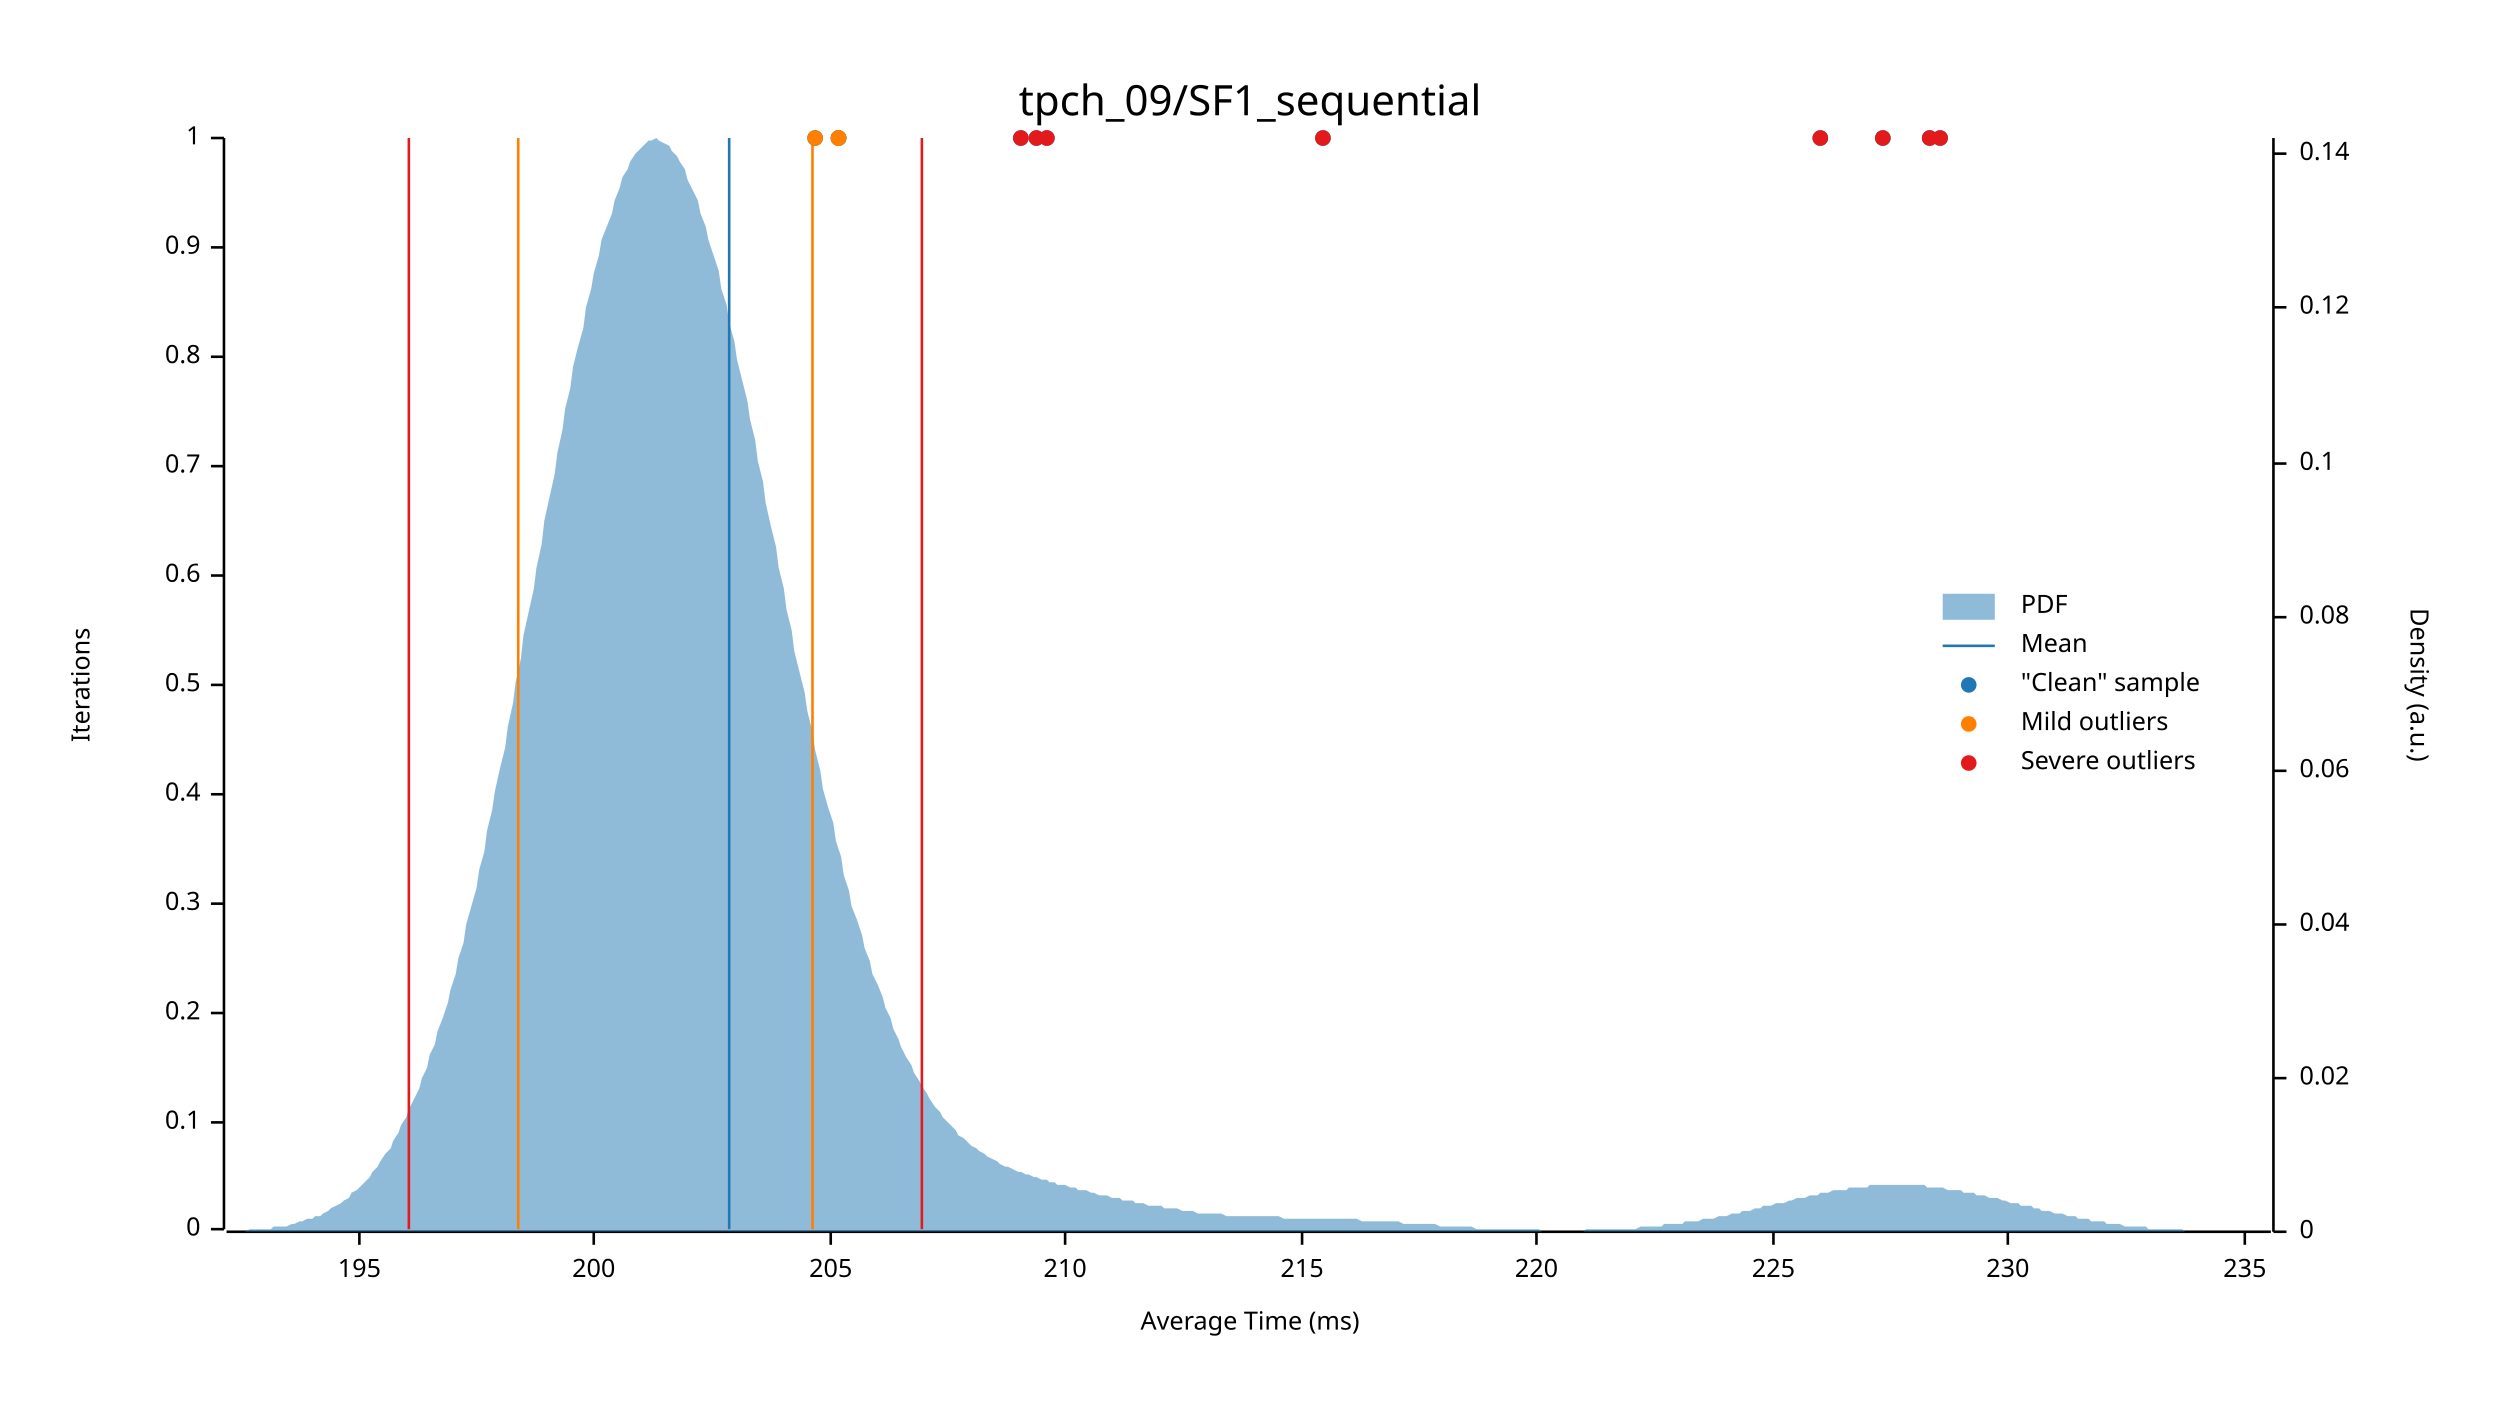
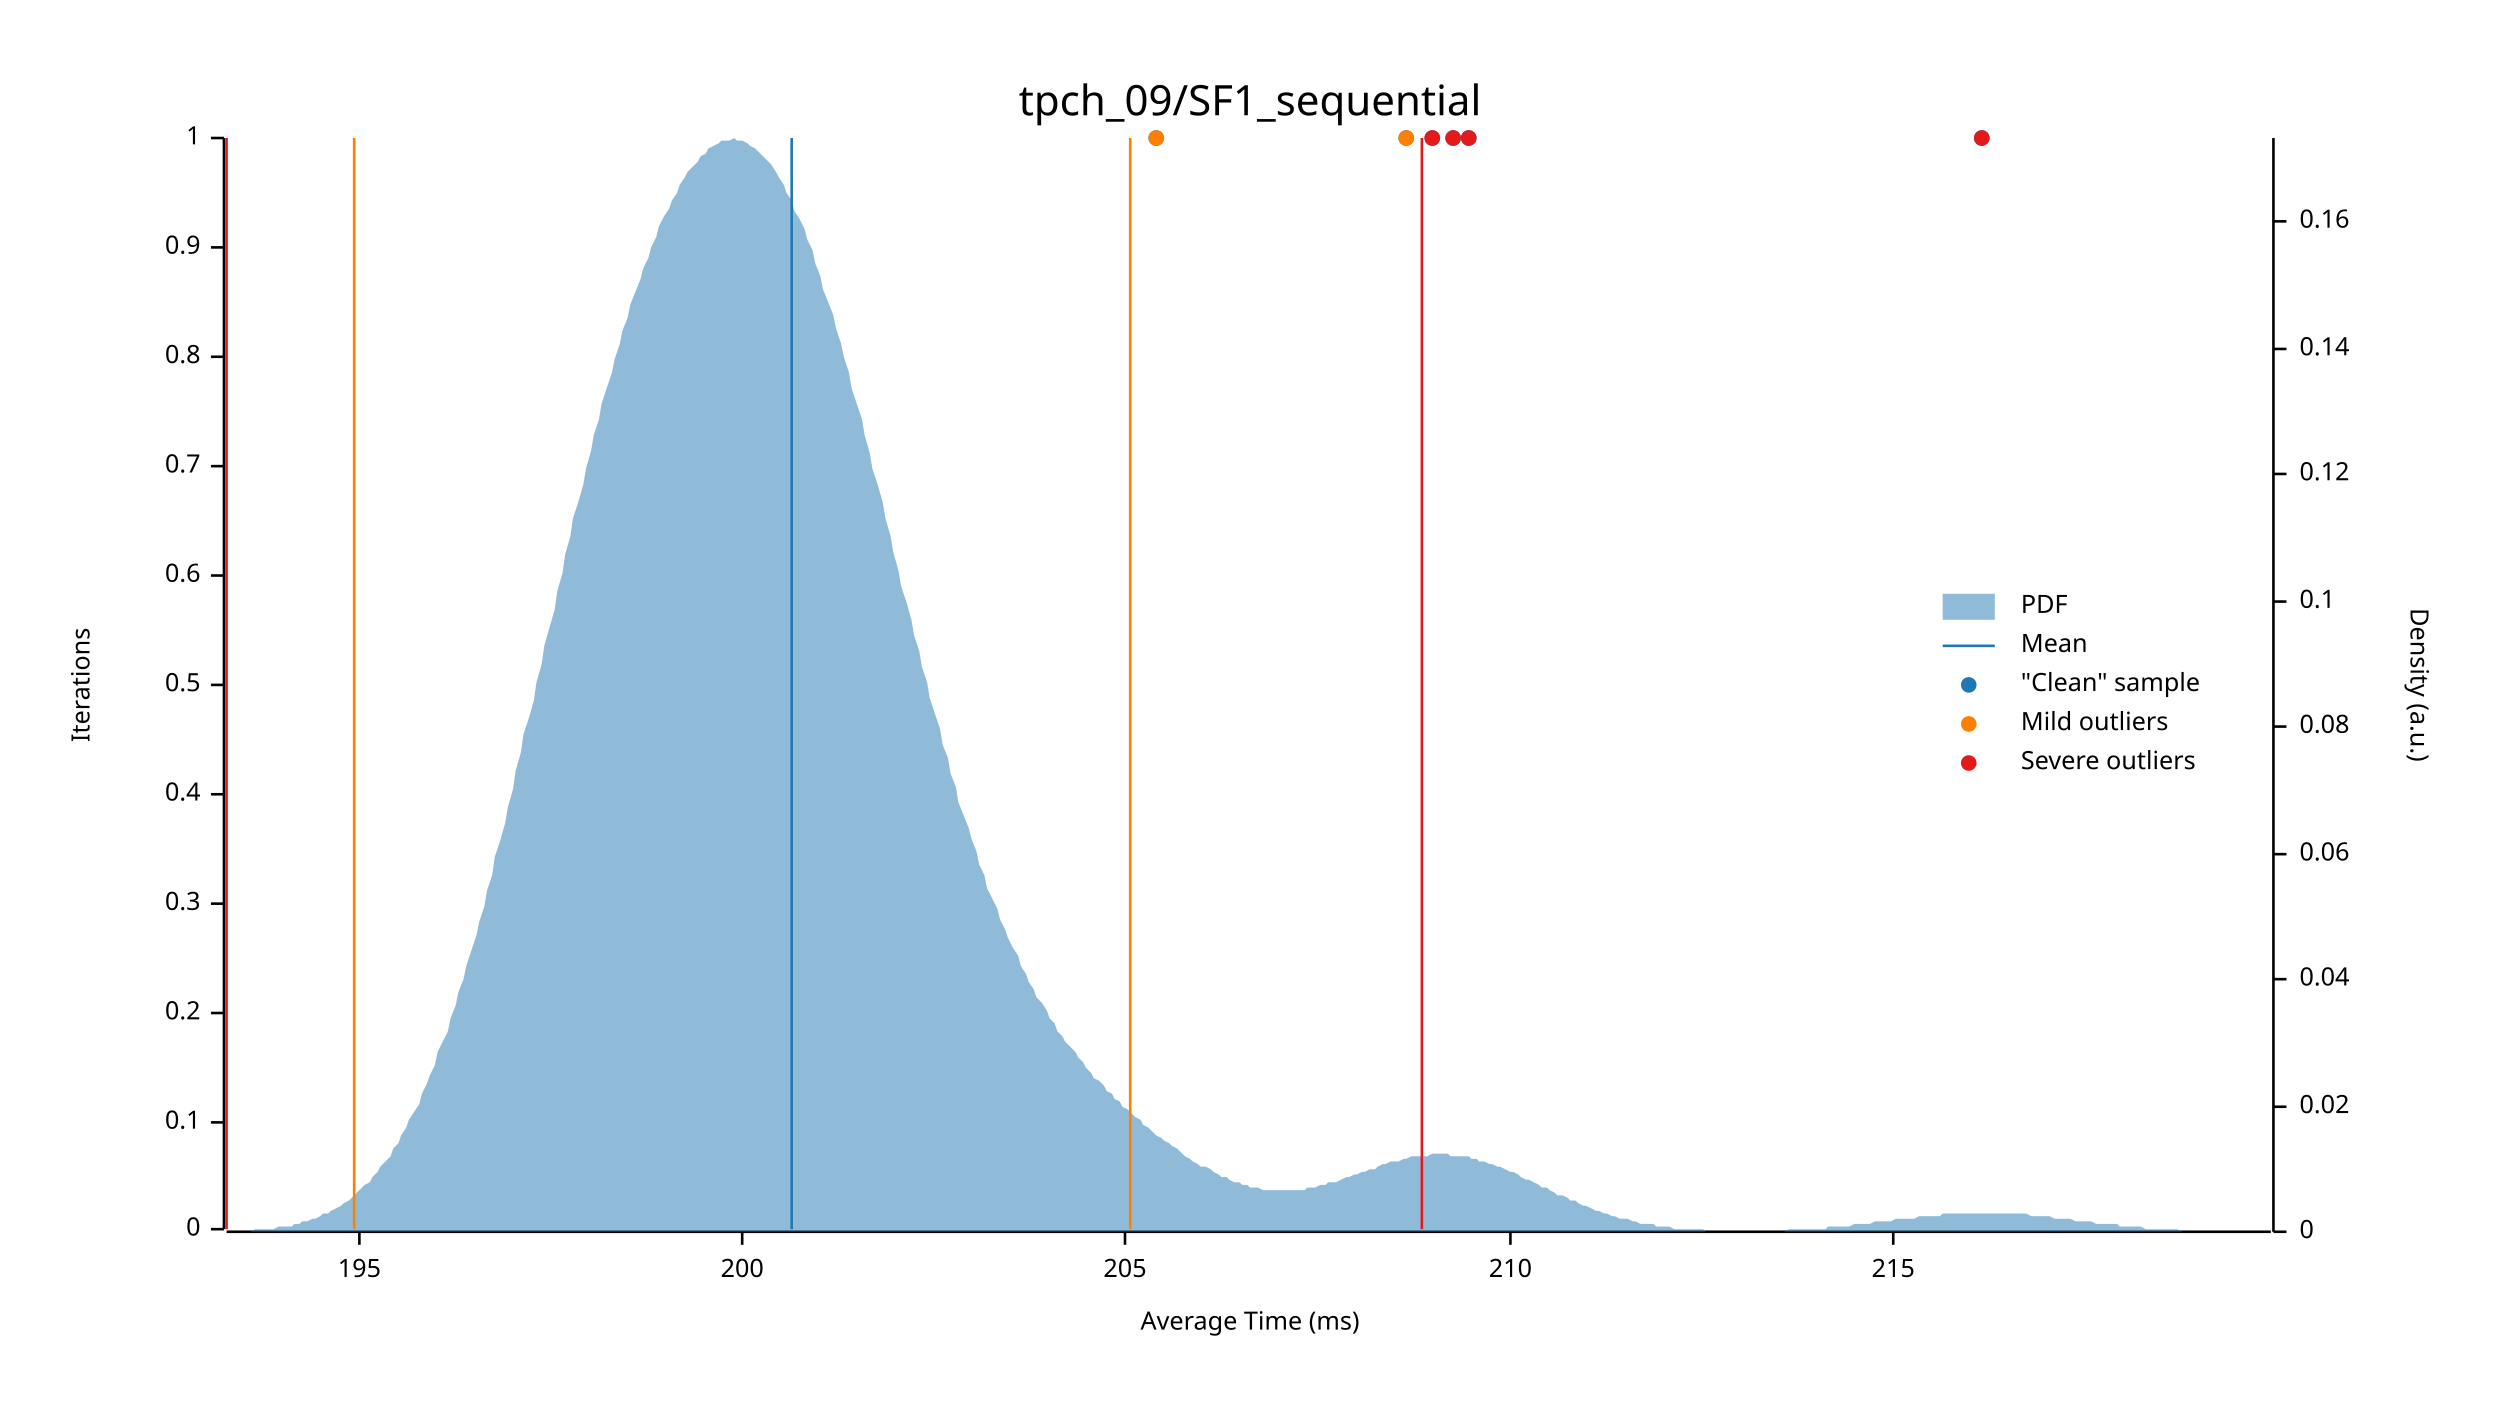
<svg xmlns="http://www.w3.org/2000/svg" width="960" height="540" viewBox="0 0 960 540">
  <text x="480" y="32" dy="0.76em" text-anchor="middle" font-family="sans-serif" font-size="16.129" opacity="1" fill="#000000">
tpch_09/SF1_sequential
</text>
  <text x="27" y="263" dy="0.76em" text-anchor="middle" font-family="sans-serif" font-size="9.677" opacity="1" fill="#000000" transform="rotate(270, 27, 263)">
Iterations
</text>
  <text x="480" y="513" dy="-0.5ex" text-anchor="middle" font-family="sans-serif" font-size="9.677" opacity="1" fill="#000000">
Average Time (ms)
</text>
  <polyline fill="none" opacity="1" stroke="#000000" stroke-width="1" points="86,53 86,472 " />
  <text x="77" y="472" dy="0.5ex" text-anchor="end" font-family="sans-serif" font-size="9.677" opacity="1" fill="#000000">
0
</text>
  <polyline fill="none" opacity="1" stroke="#000000" stroke-width="1" points="81,472 86,472 " />
  <text x="77" y="431" dy="0.5ex" text-anchor="end" font-family="sans-serif" font-size="9.677" opacity="1" fill="#000000">
0.1
</text>
  <polyline fill="none" opacity="1" stroke="#000000" stroke-width="1" points="81,431 86,431 " />
  <text x="77" y="389" dy="0.5ex" text-anchor="end" font-family="sans-serif" font-size="9.677" opacity="1" fill="#000000">
0.2
</text>
  <polyline fill="none" opacity="1" stroke="#000000" stroke-width="1" points="81,389 86,389 " />
  <text x="77" y="347" dy="0.5ex" text-anchor="end" font-family="sans-serif" font-size="9.677" opacity="1" fill="#000000">
0.3
</text>
  <polyline fill="none" opacity="1" stroke="#000000" stroke-width="1" points="81,347 86,347 " />
  <text x="77" y="305" dy="0.5ex" text-anchor="end" font-family="sans-serif" font-size="9.677" opacity="1" fill="#000000">
0.4
</text>
  <polyline fill="none" opacity="1" stroke="#000000" stroke-width="1" points="81,305 86,305 " />
  <text x="77" y="263" dy="0.5ex" text-anchor="end" font-family="sans-serif" font-size="9.677" opacity="1" fill="#000000">
0.5
</text>
  <polyline fill="none" opacity="1" stroke="#000000" stroke-width="1" points="81,263 86,263 " />
  <text x="77" y="221" dy="0.5ex" text-anchor="end" font-family="sans-serif" font-size="9.677" opacity="1" fill="#000000">
0.6
</text>
  <polyline fill="none" opacity="1" stroke="#000000" stroke-width="1" points="81,221 86,221 " />
  <text x="77" y="179" dy="0.5ex" text-anchor="end" font-family="sans-serif" font-size="9.677" opacity="1" fill="#000000">
0.7
</text>
  <polyline fill="none" opacity="1" stroke="#000000" stroke-width="1" points="81,179 86,179 " />
  <text x="77" y="137" dy="0.5ex" text-anchor="end" font-family="sans-serif" font-size="9.677" opacity="1" fill="#000000">
0.8
</text>
  <polyline fill="none" opacity="1" stroke="#000000" stroke-width="1" points="81,137 86,137 " />
  <text x="77" y="95" dy="0.5ex" text-anchor="end" font-family="sans-serif" font-size="9.677" opacity="1" fill="#000000">
0.9
</text>
  <polyline fill="none" opacity="1" stroke="#000000" stroke-width="1" points="81,95 86,95 " />
  <text x="77" y="53" dy="0.5ex" text-anchor="end" font-family="sans-serif" font-size="9.677" opacity="1" fill="#000000">
1
</text>
  <polyline fill="none" opacity="1" stroke="#000000" stroke-width="1" points="81,53 86,53 " />
  <polyline fill="none" opacity="1" stroke="#000000" stroke-width="1" points="87,473 872,473 " />
  <text x="138" y="483" dy="0.76em" text-anchor="middle" font-family="sans-serif" font-size="9.677" opacity="1" fill="#000000">
195
</text>
  <polyline fill="none" opacity="1" stroke="#000000" stroke-width="1" points="138,473 138,478 " />
-   <text x="228" y="483" dy="0.76em" text-anchor="middle" font-family="sans-serif" font-size="9.677" opacity="1" fill="#000000">
+   <text x="285" y="483" dy="0.76em" text-anchor="middle" font-family="sans-serif" font-size="9.677" opacity="1" fill="#000000">
200
</text>
-   <polyline fill="none" opacity="1" stroke="#000000" stroke-width="1" points="228,473 228,478 " />
-   <text x="319" y="483" dy="0.76em" text-anchor="middle" font-family="sans-serif" font-size="9.677" opacity="1" fill="#000000">
+   <polyline fill="none" opacity="1" stroke="#000000" stroke-width="1" points="285,473 285,478 " />
+   <text x="432" y="483" dy="0.76em" text-anchor="middle" font-family="sans-serif" font-size="9.677" opacity="1" fill="#000000">
205
</text>
-   <polyline fill="none" opacity="1" stroke="#000000" stroke-width="1" points="319,473 319,478 " />
-   <text x="409" y="483" dy="0.76em" text-anchor="middle" font-family="sans-serif" font-size="9.677" opacity="1" fill="#000000">
+   <polyline fill="none" opacity="1" stroke="#000000" stroke-width="1" points="432,473 432,478 " />
+   <text x="580" y="483" dy="0.76em" text-anchor="middle" font-family="sans-serif" font-size="9.677" opacity="1" fill="#000000">
210
</text>
-   <polyline fill="none" opacity="1" stroke="#000000" stroke-width="1" points="409,473 409,478 " />
-   <text x="500" y="483" dy="0.76em" text-anchor="middle" font-family="sans-serif" font-size="9.677" opacity="1" fill="#000000">
+   <polyline fill="none" opacity="1" stroke="#000000" stroke-width="1" points="580,473 580,478 " />
+   <text x="727" y="483" dy="0.76em" text-anchor="middle" font-family="sans-serif" font-size="9.677" opacity="1" fill="#000000">
215
</text>
-   <polyline fill="none" opacity="1" stroke="#000000" stroke-width="1" points="500,473 500,478 " />
-   <text x="590" y="483" dy="0.76em" text-anchor="middle" font-family="sans-serif" font-size="9.677" opacity="1" fill="#000000">
- 220
- </text>
-   <polyline fill="none" opacity="1" stroke="#000000" stroke-width="1" points="590,473 590,478 " />
-   <text x="681" y="483" dy="0.76em" text-anchor="middle" font-family="sans-serif" font-size="9.677" opacity="1" fill="#000000">
- 225
- </text>
-   <polyline fill="none" opacity="1" stroke="#000000" stroke-width="1" points="681,473 681,478 " />
-   <text x="771" y="483" dy="0.76em" text-anchor="middle" font-family="sans-serif" font-size="9.677" opacity="1" fill="#000000">
- 230
- </text>
-   <polyline fill="none" opacity="1" stroke="#000000" stroke-width="1" points="771,473 771,478 " />
-   <text x="862" y="483" dy="0.76em" text-anchor="middle" font-family="sans-serif" font-size="9.677" opacity="1" fill="#000000">
- 235
- </text>
-   <polyline fill="none" opacity="1" stroke="#000000" stroke-width="1" points="862,473 862,478 " />
+   <polyline fill="none" opacity="1" stroke="#000000" stroke-width="1" points="727,473 727,478 " />
  <text x="933" y="263" dy="0.76em" text-anchor="middle" font-family="sans-serif" font-size="9.677" opacity="1" fill="#000000" transform="rotate(90, 933, 263)">
Density (a.u.)
</text>
  <polyline fill="none" opacity="1" stroke="#000000" stroke-width="1" points="873,53 873,473 " />
  <text x="883" y="473" dy="0.5ex" text-anchor="start" font-family="sans-serif" font-size="9.677" opacity="1" fill="#000000">
0
</text>
  <polyline fill="none" opacity="1" stroke="#000000" stroke-width="1" points="873,473 878,473 " />
-   <text x="883" y="414" dy="0.5ex" text-anchor="start" font-family="sans-serif" font-size="9.677" opacity="1" fill="#000000">
+   <text x="883" y="425" dy="0.5ex" text-anchor="start" font-family="sans-serif" font-size="9.677" opacity="1" fill="#000000">
0.02
</text>
-   <polyline fill="none" opacity="1" stroke="#000000" stroke-width="1" points="873,414 878,414 " />
-   <text x="883" y="355" dy="0.5ex" text-anchor="start" font-family="sans-serif" font-size="9.677" opacity="1" fill="#000000">
+   <polyline fill="none" opacity="1" stroke="#000000" stroke-width="1" points="873,425 878,425 " />
+   <text x="883" y="376" dy="0.5ex" text-anchor="start" font-family="sans-serif" font-size="9.677" opacity="1" fill="#000000">
0.04
</text>
-   <polyline fill="none" opacity="1" stroke="#000000" stroke-width="1" points="873,355 878,355 " />
-   <text x="883" y="296" dy="0.5ex" text-anchor="start" font-family="sans-serif" font-size="9.677" opacity="1" fill="#000000">
+   <polyline fill="none" opacity="1" stroke="#000000" stroke-width="1" points="873,376 878,376 " />
+   <text x="883" y="328" dy="0.5ex" text-anchor="start" font-family="sans-serif" font-size="9.677" opacity="1" fill="#000000">
0.06
</text>
-   <polyline fill="none" opacity="1" stroke="#000000" stroke-width="1" points="873,296 878,296 " />
-   <text x="883" y="237" dy="0.5ex" text-anchor="start" font-family="sans-serif" font-size="9.677" opacity="1" fill="#000000">
+   <polyline fill="none" opacity="1" stroke="#000000" stroke-width="1" points="873,328 878,328 " />
+   <text x="883" y="279" dy="0.5ex" text-anchor="start" font-family="sans-serif" font-size="9.677" opacity="1" fill="#000000">
0.08
</text>
-   <polyline fill="none" opacity="1" stroke="#000000" stroke-width="1" points="873,237 878,237 " />
-   <text x="883" y="178" dy="0.5ex" text-anchor="start" font-family="sans-serif" font-size="9.677" opacity="1" fill="#000000">
+   <polyline fill="none" opacity="1" stroke="#000000" stroke-width="1" points="873,279 878,279 " />
+   <text x="883" y="231" dy="0.5ex" text-anchor="start" font-family="sans-serif" font-size="9.677" opacity="1" fill="#000000">
0.1
</text>
-   <polyline fill="none" opacity="1" stroke="#000000" stroke-width="1" points="873,178 878,178 " />
-   <text x="883" y="118" dy="0.5ex" text-anchor="start" font-family="sans-serif" font-size="9.677" opacity="1" fill="#000000">
+   <polyline fill="none" opacity="1" stroke="#000000" stroke-width="1" points="873,231 878,231 " />
+   <text x="883" y="182" dy="0.5ex" text-anchor="start" font-family="sans-serif" font-size="9.677" opacity="1" fill="#000000">
0.12
</text>
-   <polyline fill="none" opacity="1" stroke="#000000" stroke-width="1" points="873,118 878,118 " />
-   <text x="883" y="59" dy="0.5ex" text-anchor="start" font-family="sans-serif" font-size="9.677" opacity="1" fill="#000000">
+   <polyline fill="none" opacity="1" stroke="#000000" stroke-width="1" points="873,182 878,182 " />
+   <text x="883" y="134" dy="0.5ex" text-anchor="start" font-family="sans-serif" font-size="9.677" opacity="1" fill="#000000">
0.14
</text>
-   <polyline fill="none" opacity="1" stroke="#000000" stroke-width="1" points="873,59 878,59 " />
-   <polygon opacity="0.5" fill="#1F78B4" points="87,473 88,473 90,473 91,473 93,473 94,473 96,472 98,472 99,472 101,472 102,472 104,472 105,471 107,471 109,471 110,471 112,470 113,470 115,469 116,469 118,468 120,468 121,467 123,467 124,466 126,465 127,464 129,463 131,462 132,461 134,460 135,458 137,457 138,456 140,454 142,452 143,450 145,448 146,446 148,443 150,441 151,438 153,435 154,432 156,429 157,426 159,422 161,418 162,414 164,410 165,405 167,401 168,396 170,391 172,385 173,380 175,374 176,368 178,362 179,355 181,348 183,341 184,334 186,327 187,319 189,311 190,304 192,295 194,287 195,279 197,270 198,262 200,253 201,244 203,235 205,226 206,218 208,209 209,200 211,191 213,182 214,174 216,165 217,157 219,149 220,141 222,133 224,126 225,118 227,111 228,105 230,98 231,92 233,87 235,82 236,77 238,72 239,68 241,65 242,62 244,59 246,57 247,56 249,54 250,54 252,53 253,54 255,55 257,56 258,58 260,60 261,62 263,65 264,69 266,73 268,77 269,82 271,87 272,92 274,98 276,104 277,111 279,117 280,124 282,131 283,138 285,146 287,154 288,161 290,169 291,177 293,185 294,193 296,202 298,210 299,218 301,226 302,234 304,242 305,250 307,258 309,266 310,273 312,281 313,288 315,296 316,303 318,310 320,316 321,323 323,329 324,336 326,342 327,348 329,353 331,359 332,364 334,369 335,374 337,378 339,383 340,387 342,391 343,395 345,399 346,402 348,406 350,409 351,412 353,415 354,417 356,420 357,422 359,425 361,427 362,429 364,431 365,432 367,434 368,436 370,437 372,439 373,440 375,441 376,442 378,443 379,444 381,445 383,446 384,447 386,448 387,448 389,449 391,450 392,450 394,451 395,451 397,452 398,452 400,453 402,453 403,454 405,454 406,455 408,455 409,455 411,456 413,456 414,457 416,457 417,457 419,458 420,458 422,459 424,459 425,459 427,460 428,460 430,460 431,461 433,461 435,461 436,462 438,462 439,462 441,463 442,463 444,463 446,463 447,464 449,464 450,464 452,464 454,465 455,465 457,465 458,465 460,466 461,466 463,466 465,466 466,466 468,466 469,466 471,467 472,467 474,467 476,467 477,467 479,467 480,467 482,467 483,467 485,467 487,467 488,467 490,467 491,467 493,468 494,468 496,468 498,468 499,468 501,468 502,468 504,468 505,468 507,468 509,468 510,468 512,468 513,468 515,468 517,468 518,468 520,468 521,468 523,469 524,469 526,469 528,469 529,469 531,469 532,469 534,469 535,469 537,469 539,470 540,470 542,470 543,470 545,470 546,470 548,470 550,470 551,470 553,471 554,471 556,471 557,471 559,471 561,471 562,471 564,471 565,471 567,472 568,472 570,472 572,472 573,472 575,472 576,472 578,472 580,472 581,472 583,472 584,472 586,472 587,472 589,472 591,472 592,473 594,473 595,473 597,473 598,473 600,473 602,473 603,473 605,473 606,473 608,473 609,472 611,472 613,472 614,472 616,472 617,472 619,472 620,472 622,472 624,472 625,472 627,472 628,472 630,471 632,471 633,471 635,471 636,471 638,471 639,470 641,470 643,470 644,470 646,470 647,469 649,469 650,469 652,469 654,468 655,468 657,468 658,468 660,467 661,467 663,467 665,466 666,466 668,466 669,465 671,465 672,465 674,464 676,464 677,463 679,463 680,463 682,462 683,462 685,462 687,461 688,461 690,460 691,460 693,460 695,459 696,459 698,459 699,458 701,458 702,458 704,457 706,457 707,457 709,457 710,456 712,456 713,456 715,456 717,456 718,455 720,455 721,455 723,455 724,455 726,455 728,455 729,455 731,455 732,455 734,455 735,455 737,455 739,455 740,456 742,456 743,456 745,456 746,456 748,457 750,457 751,457 753,457 754,458 756,458 758,458 759,459 761,459 762,459 764,460 765,460 767,460 769,461 770,461 772,462 773,462 775,462 776,463 778,463 780,463 781,464 783,464 784,465 786,465 787,465 789,466 791,466 792,466 794,467 795,467 797,467 798,468 800,468 802,468 803,469 805,469 806,469 808,469 809,470 811,470 813,470 814,470 816,471 817,471 819,471 821,471 822,471 824,471 825,472 827,472 828,472 830,472 832,472 833,472 835,472 836,472 838,472 839,473 841,473 843,473 844,473 846,473 847,473 849,473 850,473 852,473 854,473 855,473 857,473 858,473 860,473 861,473 863,473 865,473 866,473 868,473 869,473 871,473 873,473 873,473 87,473 " />
-   <polyline fill="none" opacity="1" stroke="#1F78B4" stroke-width="1" points="280,472 280,53 " />
-   <polyline fill="none" opacity="1" stroke="#FF7F00" stroke-width="1" points="199,472 199,53 " />
-   <polyline fill="none" opacity="1" stroke="#FF7F00" stroke-width="1" points="312,472 312,53 " />
-   <polyline fill="none" opacity="1" stroke="#E31A1C" stroke-width="1" points="157,472 157,53 " />
-   <polyline fill="none" opacity="1" stroke="#E31A1C" stroke-width="1" points="354,472 354,53 " />
-   <circle cx="322" cy="53" r="3" opacity="1" fill="#1F78B4" stroke="none" stroke-width="1" />
-   <circle cx="402" cy="53" r="3" opacity="1" fill="#1F78B4" stroke="none" stroke-width="1" />
-   <circle cx="392" cy="53" r="3" opacity="1" fill="#1F78B4" stroke="none" stroke-width="1" />
-   <circle cx="745" cy="53" r="3" opacity="1" fill="#1F78B4" stroke="none" stroke-width="1" />
-   <circle cx="699" cy="53" r="3" opacity="1" fill="#1F78B4" stroke="none" stroke-width="1" />
-   <circle cx="508" cy="53" r="3" opacity="1" fill="#1F78B4" stroke="none" stroke-width="1" />
-   <circle cx="723" cy="53" r="3" opacity="1" fill="#1F78B4" stroke="none" stroke-width="1" />
-   <circle cx="741" cy="53" r="3" opacity="1" fill="#1F78B4" stroke="none" stroke-width="1" />
-   <circle cx="398" cy="53" r="3" opacity="1" fill="#1F78B4" stroke="none" stroke-width="1" />
-   <circle cx="313" cy="53" r="3" opacity="1" fill="#1F78B4" stroke="none" stroke-width="1" />
-   <circle cx="322" cy="53" r="3" opacity="1" fill="#1F78B4" stroke="none" stroke-width="1" />
-   <circle cx="322" cy="53" r="3" opacity="1" fill="#FF7F00" stroke="none" stroke-width="1" />
-   <circle cx="313" cy="53" r="3" opacity="1" fill="#FF7F00" stroke="none" stroke-width="1" />
-   <circle cx="322" cy="53" r="3" opacity="1" fill="#FF7F00" stroke="none" stroke-width="1" />
-   <circle cx="402" cy="53" r="3" opacity="1" fill="#E31A1C" stroke="none" stroke-width="1" />
-   <circle cx="392" cy="53" r="3" opacity="1" fill="#E31A1C" stroke="none" stroke-width="1" />
-   <circle cx="745" cy="53" r="3" opacity="1" fill="#E31A1C" stroke="none" stroke-width="1" />
-   <circle cx="699" cy="53" r="3" opacity="1" fill="#E31A1C" stroke="none" stroke-width="1" />
-   <circle cx="508" cy="53" r="3" opacity="1" fill="#E31A1C" stroke="none" stroke-width="1" />
-   <circle cx="723" cy="53" r="3" opacity="1" fill="#E31A1C" stroke="none" stroke-width="1" />
-   <circle cx="741" cy="53" r="3" opacity="1" fill="#E31A1C" stroke="none" stroke-width="1" />
-   <circle cx="398" cy="53" r="3" opacity="1" fill="#E31A1C" stroke="none" stroke-width="1" />
+   <polyline fill="none" opacity="1" stroke="#000000" stroke-width="1" points="873,134 878,134 " />
+   <text x="883" y="85" dy="0.5ex" text-anchor="start" font-family="sans-serif" font-size="9.677" opacity="1" fill="#000000">
+ 0.16
+ </text>
+   <polyline fill="none" opacity="1" stroke="#000000" stroke-width="1" points="873,85 878,85 " />
+   <polygon opacity="0.5" fill="#1F78B4" points="87,473 88,473 90,473 91,473 93,473 94,473 96,473 98,472 99,472 101,472 102,472 104,472 105,472 107,471 109,471 110,471 112,471 113,470 115,470 116,469 118,469 120,468 121,468 123,467 124,466 126,466 127,465 129,464 131,463 132,462 134,461 135,460 137,458 138,457 140,455 142,454 143,452 145,450 146,448 148,446 150,444 151,441 153,439 154,436 156,433 157,430 159,427 161,424 162,420 164,416 165,413 167,409 168,404 170,400 172,396 173,391 175,386 176,381 178,376 179,371 181,365 183,359 184,354 186,348 187,342 189,336 190,329 192,323 194,316 195,310 197,303 198,296 200,289 201,282 203,276 205,269 206,262 208,255 209,248 211,241 213,234 214,227 216,220 217,213 219,206 220,199 222,193 224,186 225,180 227,173 228,167 230,161 231,155 233,149 235,143 236,138 238,132 239,127 241,122 242,117 244,112 246,107 247,103 249,99 250,95 252,91 253,87 255,83 257,80 258,77 260,74 261,71 263,68 264,66 266,64 268,62 269,60 271,59 272,57 274,56 276,55 277,54 279,54 280,54 282,53 283,54 285,54 287,55 288,56 290,57 291,58 293,60 294,61 296,63 298,66 299,68 301,71 302,74 304,77 305,81 307,84 309,88 310,92 312,96 313,101 315,106 316,111 318,116 320,121 321,126 323,132 324,137 326,143 327,149 329,155 331,161 332,167 334,174 335,180 337,186 339,193 340,199 342,206 343,212 345,219 346,225 348,231 350,238 351,244 353,250 354,256 356,262 357,268 359,274 361,280 362,286 364,291 365,297 367,302 368,308 370,313 372,318 373,322 375,327 376,332 378,336 379,341 381,345 383,349 384,353 386,357 387,360 389,364 391,367 392,371 394,374 395,377 397,380 398,383 400,385 402,388 403,391 405,393 406,396 408,398 409,400 411,402 413,404 414,406 416,408 417,410 419,412 420,414 422,415 424,417 425,419 427,420 428,422 430,423 431,425 433,426 435,428 436,429 438,430 439,432 441,433 442,434 444,436 446,437 447,438 449,439 450,440 452,441 454,443 455,444 457,445 458,446 460,447 461,448 463,448 465,449 466,450 468,451 469,452 471,452 472,453 474,454 476,454 477,455 479,455 480,456 482,456 483,456 485,457 487,457 488,457 490,457 491,457 493,457 494,457 496,457 498,457 499,457 501,457 502,456 504,456 505,456 507,455 509,455 510,454 512,454 513,454 515,453 517,452 518,452 520,451 521,451 523,450 524,450 526,449 528,449 529,448 531,447 532,447 534,446 535,446 537,446 539,445 540,445 542,444 543,444 545,444 546,444 548,444 550,443 551,443 553,443 554,443 556,443 557,444 559,444 561,444 562,444 564,444 565,445 567,445 568,446 570,446 572,447 573,447 575,448 576,448 578,449 580,450 581,450 583,451 584,452 586,453 587,453 589,454 591,455 592,456 594,456 595,457 597,458 598,459 600,459 602,460 603,461 605,461 606,462 608,463 609,463 611,464 613,465 614,465 616,466 617,466 619,467 620,467 622,468 624,468 625,468 627,469 628,469 630,470 632,470 633,470 635,470 636,471 638,471 639,471 641,471 643,472 644,472 646,472 647,472 649,472 650,472 652,472 654,472 655,473 657,473 658,473 660,473 661,473 663,473 665,473 666,473 668,473 669,473 671,473 672,473 674,473 676,473 677,473 679,473 680,473 682,473 683,473 685,473 687,472 688,472 690,472 691,472 693,472 695,472 696,472 698,472 699,472 701,472 702,471 704,471 706,471 707,471 709,471 710,471 712,470 713,470 715,470 717,470 718,470 720,469 721,469 723,469 724,469 726,469 728,468 729,468 731,468 732,468 734,468 735,468 737,467 739,467 740,467 742,467 743,467 745,467 746,466 748,466 750,466 751,466 753,466 754,466 756,466 758,466 759,466 761,466 762,466 764,466 765,466 767,466 769,466 770,466 772,466 773,466 775,466 776,466 778,466 780,467 781,467 783,467 784,467 786,467 787,467 789,468 791,468 792,468 794,468 795,468 797,469 798,469 800,469 802,469 803,469 805,470 806,470 808,470 809,470 811,470 813,470 814,471 816,471 817,471 819,471 821,471 822,471 824,472 825,472 827,472 828,472 830,472 832,472 833,472 835,472 836,472 838,473 839,473 841,473 843,473 844,473 846,473 847,473 849,473 850,473 852,473 854,473 855,473 857,473 858,473 860,473 861,473 863,473 865,473 866,473 868,473 869,473 871,473 873,473 873,473 87,473 " />
+   <polyline fill="none" opacity="1" stroke="#1F78B4" stroke-width="1" points="304,472 304,53 " />
+   <polyline fill="none" opacity="1" stroke="#FF7F00" stroke-width="1" points="136,472 136,53 " />
+   <polyline fill="none" opacity="1" stroke="#FF7F00" stroke-width="1" points="434,472 434,53 " />
+   <polyline fill="none" opacity="1" stroke="#E31A1C" stroke-width="1" points="87,472 87,53 " />
+   <polyline fill="none" opacity="1" stroke="#E31A1C" stroke-width="1" points="546,472 546,53 " />
+   <circle cx="444" cy="53" r="3" opacity="1" fill="#1F78B4" stroke="none" stroke-width="1" />
+   <circle cx="558" cy="53" r="3" opacity="1" fill="#1F78B4" stroke="none" stroke-width="1" />
+   <circle cx="564" cy="53" r="3" opacity="1" fill="#1F78B4" stroke="none" stroke-width="1" />
+   <circle cx="761" cy="53" r="3" opacity="1" fill="#1F78B4" stroke="none" stroke-width="1" />
+   <circle cx="550" cy="53" r="3" opacity="1" fill="#1F78B4" stroke="none" stroke-width="1" />
+   <circle cx="540" cy="53" r="3" opacity="1" fill="#1F78B4" stroke="none" stroke-width="1" />
+   <circle cx="444" cy="53" r="3" opacity="1" fill="#FF7F00" stroke="none" stroke-width="1" />
+   <circle cx="540" cy="53" r="3" opacity="1" fill="#FF7F00" stroke="none" stroke-width="1" />
+   <circle cx="558" cy="53" r="3" opacity="1" fill="#E31A1C" stroke="none" stroke-width="1" />
+   <circle cx="564" cy="53" r="3" opacity="1" fill="#E31A1C" stroke="none" stroke-width="1" />
+   <circle cx="761" cy="53" r="3" opacity="1" fill="#E31A1C" stroke="none" stroke-width="1" />
+   <circle cx="550" cy="53" r="3" opacity="1" fill="#E31A1C" stroke="none" stroke-width="1" />
  <text x="776" y="228" dy="0.76em" text-anchor="start" font-family="sans-serif" font-size="9.677" opacity="1" fill="#000000">
PDF
</text>
  <text x="776" y="243" dy="0.76em" text-anchor="start" font-family="sans-serif" font-size="9.677" opacity="1" fill="#000000">
Mean
</text>
  <text x="776" y="258" dy="0.76em" text-anchor="start" font-family="sans-serif" font-size="9.677" opacity="1" fill="#000000">
"Clean" sample
</text>
  <text x="776" y="273" dy="0.76em" text-anchor="start" font-family="sans-serif" font-size="9.677" opacity="1" fill="#000000">
Mild outliers
</text>
  <text x="776" y="288" dy="0.76em" text-anchor="start" font-family="sans-serif" font-size="9.677" opacity="1" fill="#000000">
Severe outliers
</text>
  <rect x="746" y="228" width="20" height="10" opacity="0.5" fill="#1F78B4" stroke="none" />
  <polyline fill="none" opacity="1" stroke="#1F78B4" stroke-width="1" points="746,248 766,248 " />
  <circle cx="756" cy="263" r="3" opacity="1" fill="#1F78B4" stroke="none" stroke-width="1" />
  <circle cx="756" cy="278" r="3" opacity="1" fill="#FF7F00" stroke="none" stroke-width="1" />
  <circle cx="756" cy="293" r="3" opacity="1" fill="#E31A1C" stroke="none" stroke-width="1" />
</svg>
